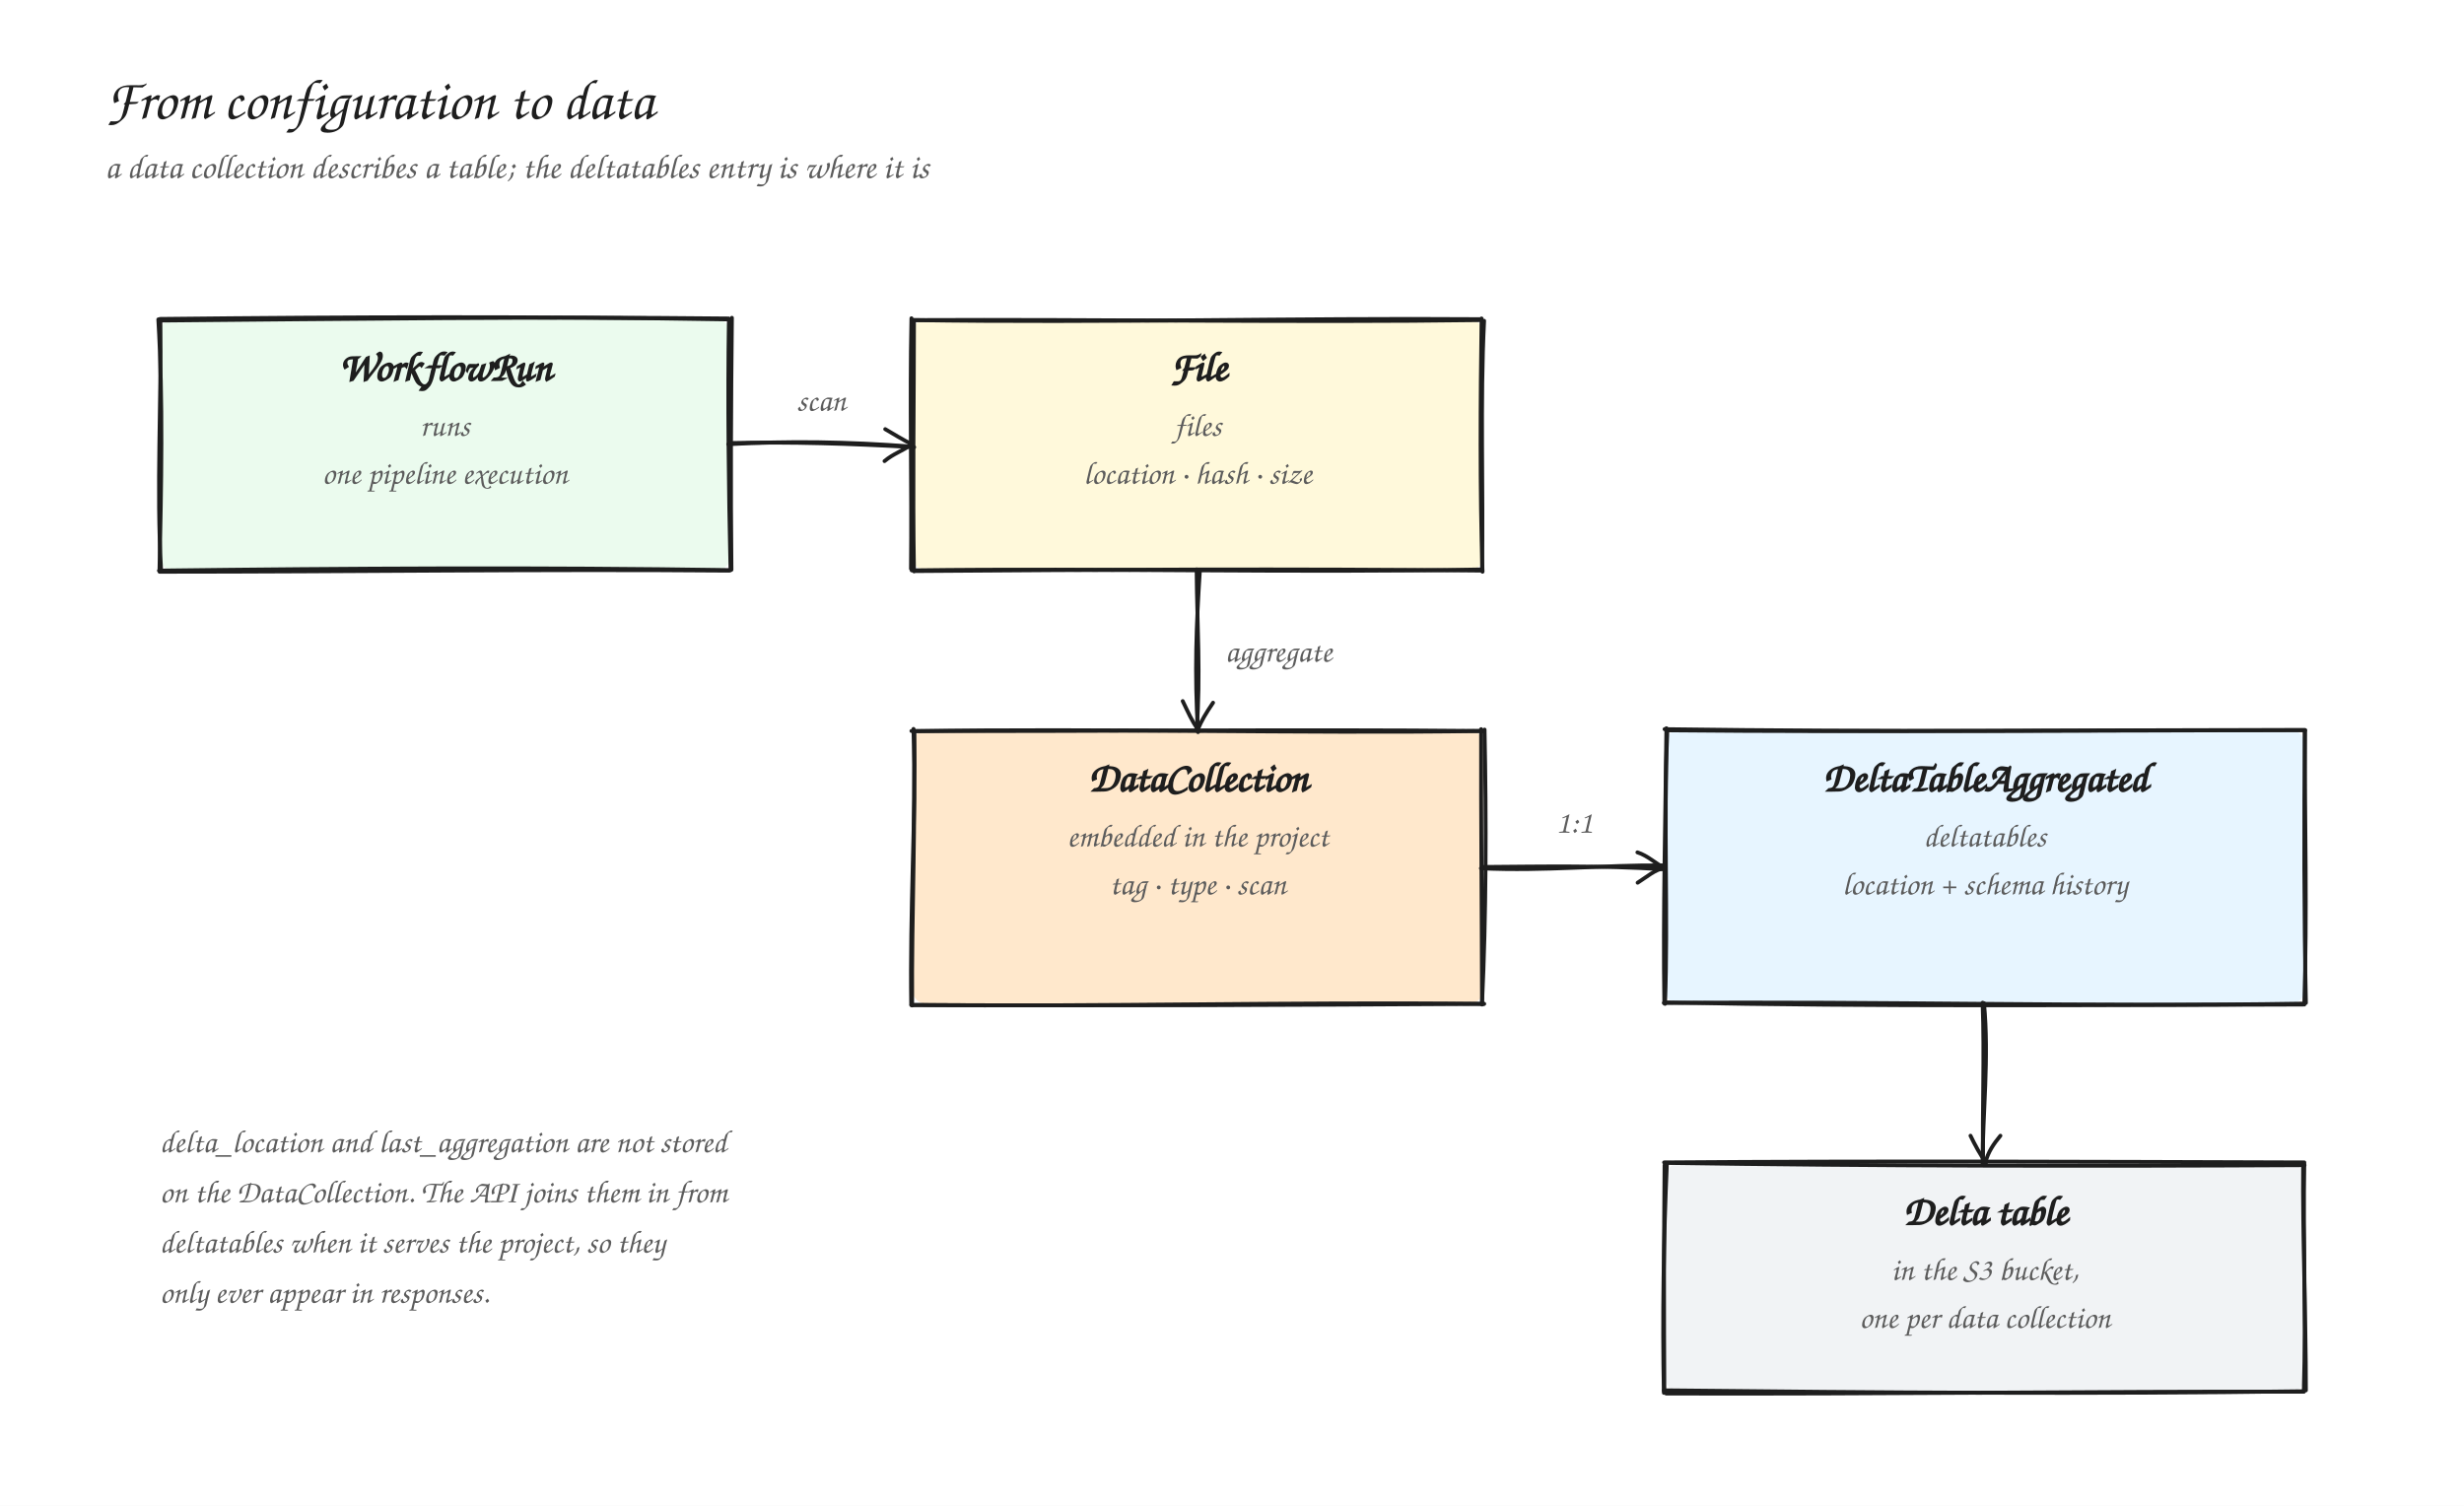
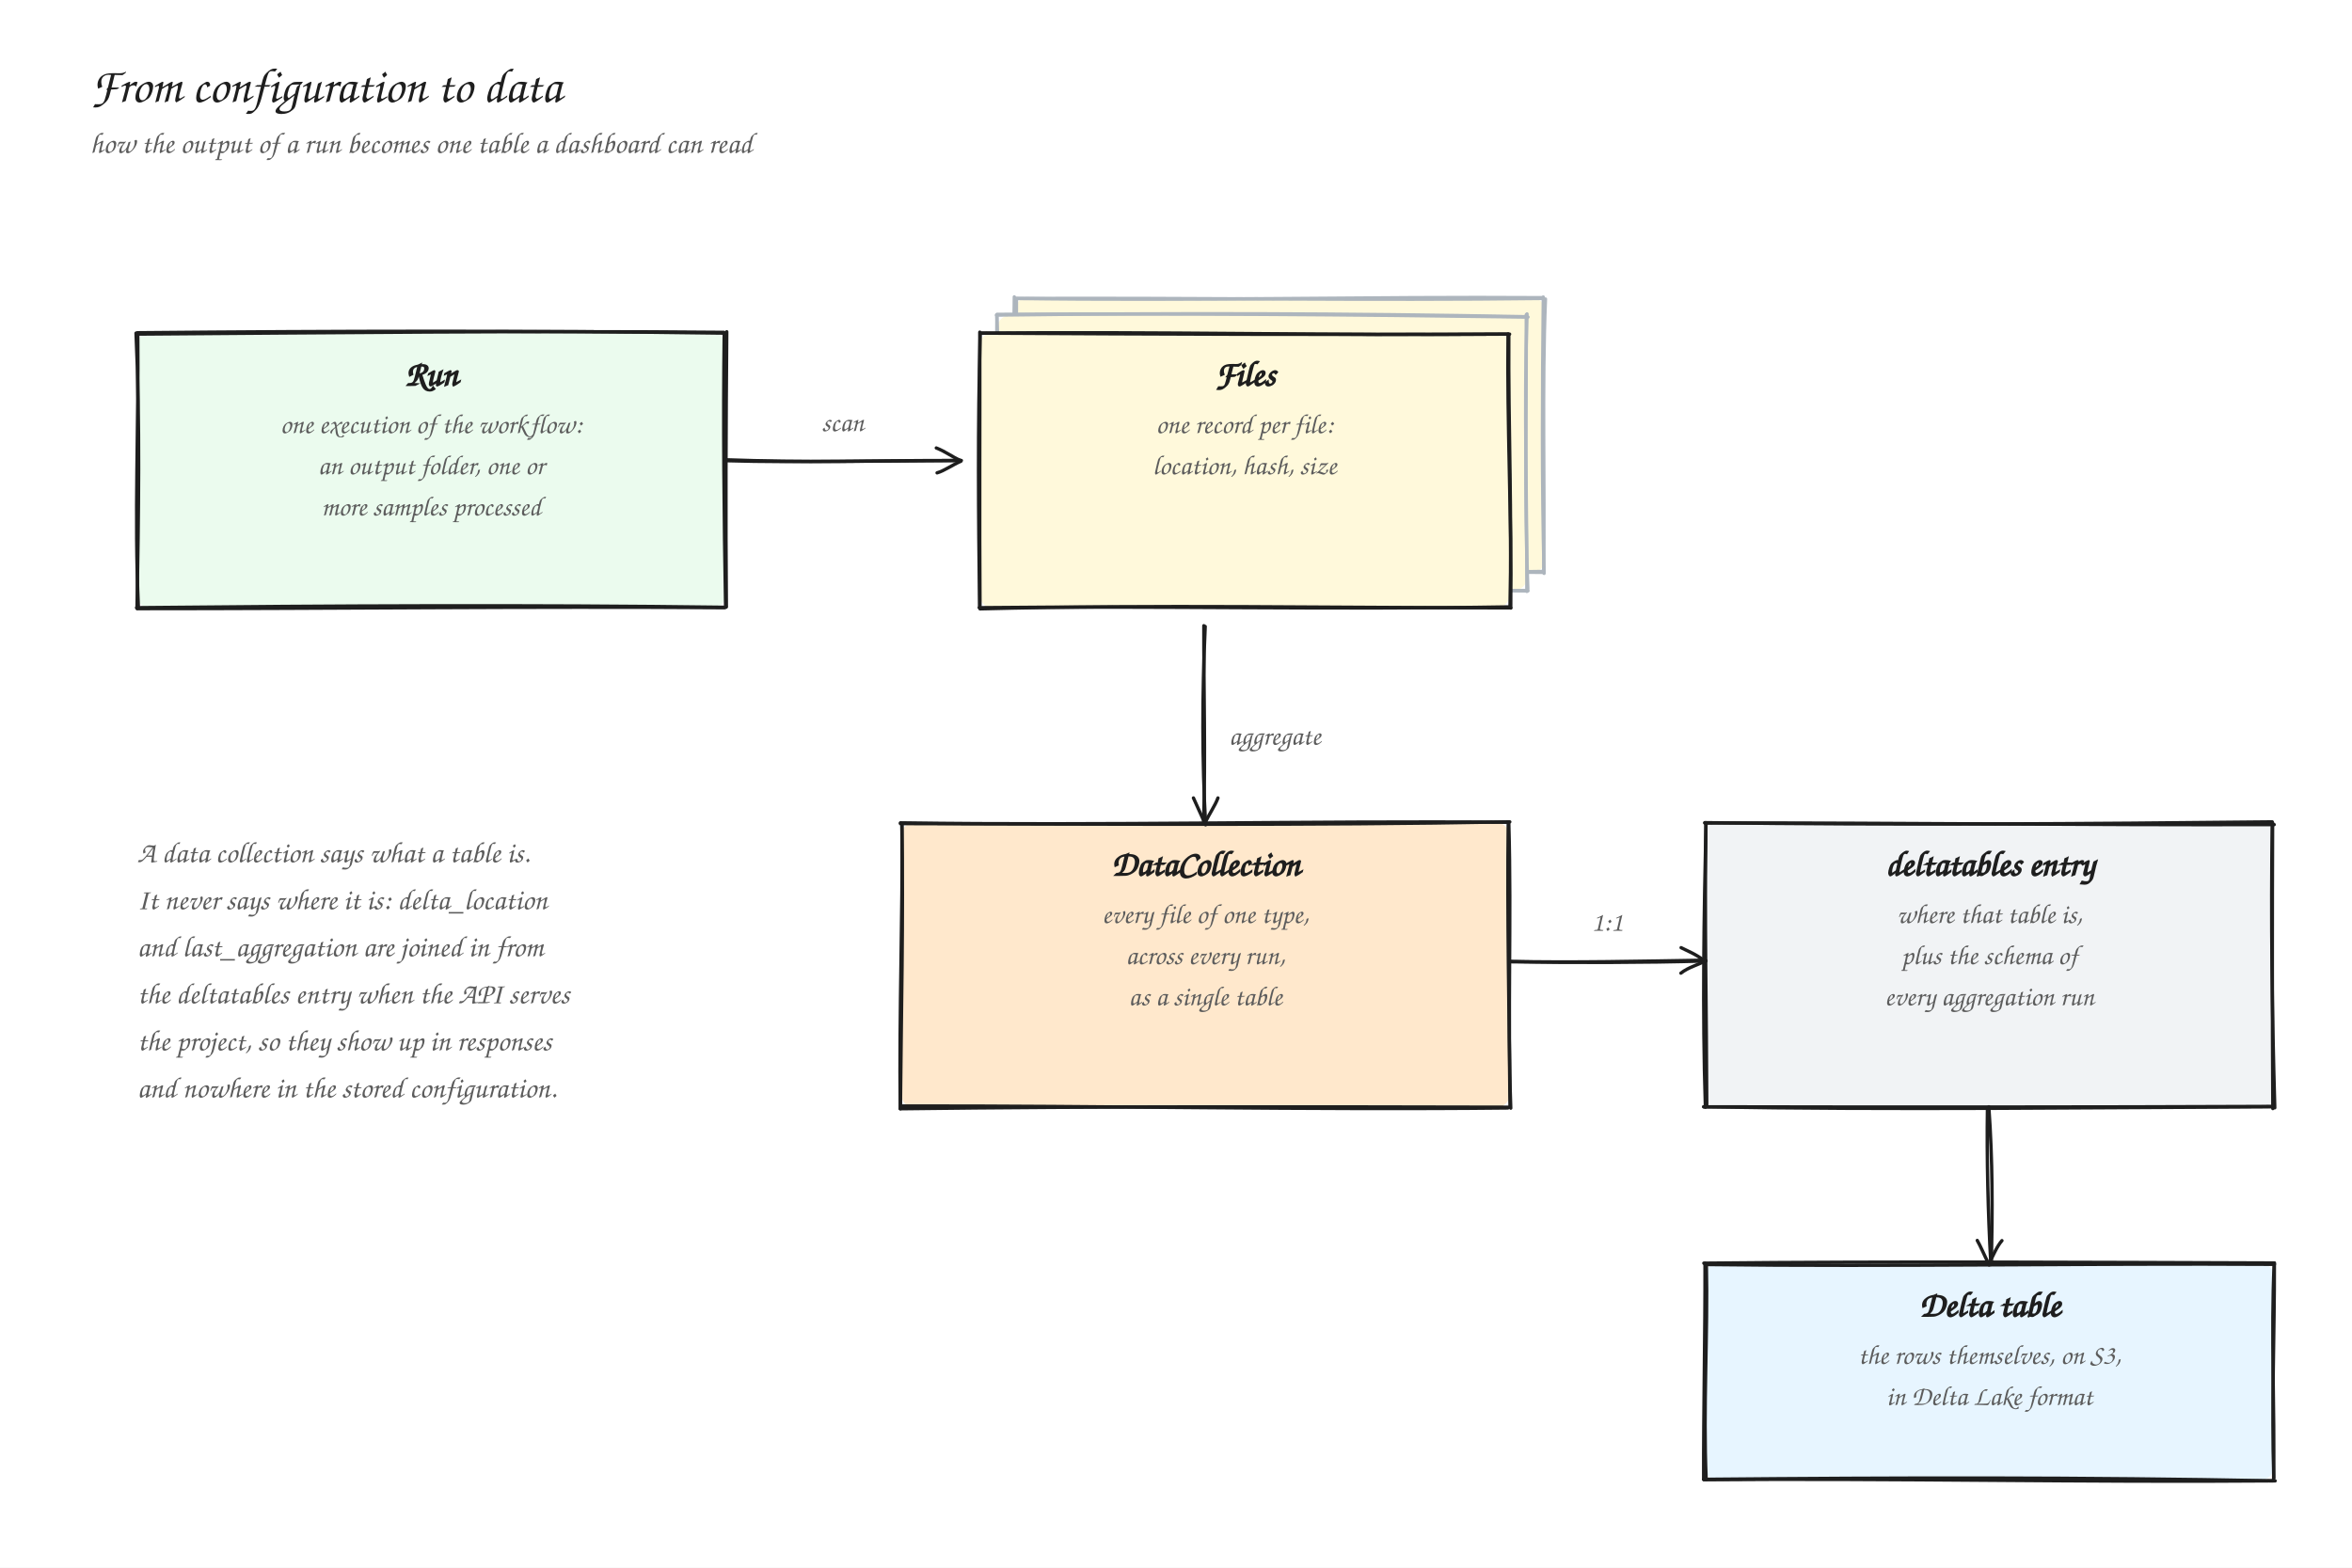
- <svg xmlns="http://www.w3.org/2000/svg" width="1080" height="660" viewBox="0 0 1080 660">
-   <rect width="1080" height="660" fill="#ffffff" />
+ <svg xmlns="http://www.w3.org/2000/svg" width="1200" height="800" viewBox="0 0 1200 800">
+   <rect width="1200" height="800" fill="#ffffff" />
  <text x="46.0" y="52.0" font-family="Virgil, Virgil GS, Excalifont, Comic Sans MS, Bradley Hand, cursive" font-size="25" fill="#1e1e1e" text-anchor="start" font-weight="normal">From configuration to data</text>
-   <text x="46.0" y="78.0" font-family="Virgil, Virgil GS, Excalifont, Comic Sans MS, Bradley Hand, cursive" font-size="15" fill="#5c5c5c" text-anchor="start" font-weight="normal">a data collection describes a table; the deltatables entry is where it is</text>
-   <rect x="70.0" y="140.0" width="250.0" height="110.0" rx="6" fill="#ebfbee" />
-   <path d="M70.1,139.8 C152.8,138.9 237.1,138.6 319.3,140.0" fill="none" stroke="#1e1e1e" stroke-width="1.7" stroke-linecap="round" />
-   <path d="M69.9,140.5 C151.9,139.8 235.3,138.7 319.4,139.6" fill="none" stroke="#1e1e1e" stroke-width="1.7" stroke-linecap="round" />
-   <path d="M320.8,139.3 C320.4,178.1 320.2,213.0 320.6,249.7" fill="none" stroke="#1e1e1e" stroke-width="1.7" stroke-linecap="round" />
-   <path d="M319.5,140.1 C318.9,175.4 319.4,214.3 320.2,249.8" fill="none" stroke="#1e1e1e" stroke-width="1.7" stroke-linecap="round" />
-   <path d="M320.3,249.9 C236.8,248.6 151.9,249.1 69.7,250.1" fill="none" stroke="#1e1e1e" stroke-width="1.7" stroke-linecap="round" />
-   <path d="M319.6,250.1 C236.5,249.4 154.3,250.6 70.0,250.6" fill="none" stroke="#1e1e1e" stroke-width="1.7" stroke-linecap="round" />
-   <path d="M69.9,250.4 C70.7,212.7 71.5,175.4 69.4,140.0" fill="none" stroke="#1e1e1e" stroke-width="1.7" stroke-linecap="round" />
-   <path d="M70.6,249.7 C68.5,213.9 70.8,176.9 70.3,140.2" fill="none" stroke="#1e1e1e" stroke-width="1.7" stroke-linecap="round" />
-   <text x="195.0" y="167.0" font-family="Virgil, Virgil GS, Excalifont, Comic Sans MS, Bradley Hand, cursive" font-size="18" fill="#1e1e1e" text-anchor="middle" font-weight="bold">WorkflowRun</text>
-   <text x="195.0" y="191.0" font-family="Virgil, Virgil GS, Excalifont, Comic Sans MS, Bradley Hand, cursive" font-size="14" fill="#5c5c5c" text-anchor="middle" font-weight="normal">runs</text>
-   <text x="195.0" y="212.0" font-family="Virgil, Virgil GS, Excalifont, Comic Sans MS, Bradley Hand, cursive" font-size="14" fill="#5c5c5c" text-anchor="middle" font-weight="normal">one pipeline execution</text>
-   <rect x="400.0" y="140.0" width="250.0" height="110.0" rx="6" fill="#fff9db" />
-   <path d="M400.0,140.3 C483.6,139.9 567.8,141.4 649.3,140.3" fill="none" stroke="#1e1e1e" stroke-width="1.7" stroke-linecap="round" />
-   <path d="M399.8,140.3 C483.8,141.6 567.7,139.3 649.2,139.9" fill="none" stroke="#1e1e1e" stroke-width="1.7" stroke-linecap="round" />
-   <path d="M649.4,139.6 C648.9,175.4 648.6,214.2 649.8,250.6" fill="none" stroke="#1e1e1e" stroke-width="1.7" stroke-linecap="round" />
-   <path d="M650.5,140.6 C648.7,176.5 650.2,214.6 649.6,249.9" fill="none" stroke="#1e1e1e" stroke-width="1.7" stroke-linecap="round" />
-   <path d="M649.5,249.6 C566.2,251.2 484.8,248.9 399.6,250.0" fill="none" stroke="#1e1e1e" stroke-width="1.7" stroke-linecap="round" />
-   <path d="M649.8,250.1 C567.0,249.2 481.7,249.7 400.7,250.3" fill="none" stroke="#1e1e1e" stroke-width="1.7" stroke-linecap="round" />
-   <path d="M400.6,250.4 C400.0,213.7 400.6,175.2 400.6,140.5" fill="none" stroke="#1e1e1e" stroke-width="1.7" stroke-linecap="round" />
-   <path d="M399.3,249.3 C399.7,213.0 398.7,177.1 399.5,139.5" fill="none" stroke="#1e1e1e" stroke-width="1.7" stroke-linecap="round" />
-   <text x="525.0" y="167.0" font-family="Virgil, Virgil GS, Excalifont, Comic Sans MS, Bradley Hand, cursive" font-size="18" fill="#1e1e1e" text-anchor="middle" font-weight="bold">File</text>
-   <text x="525.0" y="191.0" font-family="Virgil, Virgil GS, Excalifont, Comic Sans MS, Bradley Hand, cursive" font-size="14" fill="#5c5c5c" text-anchor="middle" font-weight="normal">files</text>
-   <text x="525.0" y="212.0" font-family="Virgil, Virgil GS, Excalifont, Comic Sans MS, Bradley Hand, cursive" font-size="14" fill="#5c5c5c" text-anchor="middle" font-weight="normal">location · hash · size</text>
-   <path d="M319.2,194.7 C346.0,193.2 371.3,193.6 399.1,195.7" fill="none" stroke="#1e1e1e" stroke-width="1.7" stroke-linecap="round" />
-   <path d="M319.7,194.2 C347.1,193.6 372.3,194.4 400.7,196.0" fill="none" stroke="#1e1e1e" stroke-width="1.7" stroke-linecap="round" />
-   <path d="M399.8,194.8 C395.8,192.8 390.9,189.8 388.0,188.1" fill="none" stroke="#1e1e1e" stroke-width="1.7" stroke-linecap="round" />
-   <path d="M400.0,194.5 C394.9,198.1 391.8,198.7 387.7,202.1" fill="none" stroke="#1e1e1e" stroke-width="1.7" stroke-linecap="round" />
-   <text x="360.0" y="180.0" font-family="Virgil, Virgil GS, Excalifont, Comic Sans MS, Bradley Hand, cursive" font-size="14" fill="#5c5c5c" text-anchor="middle" font-weight="normal">scan</text>
-   <rect x="400.0" y="320.0" width="250.0" height="120.0" rx="6" fill="#ffe8cc" />
-   <path d="M399.5,320.4 C484.5,320.6 565.9,319.6 650.1,320.4" fill="none" stroke="#1e1e1e" stroke-width="1.7" stroke-linecap="round" />
-   <path d="M400.6,320.5 C482.8,319.1 567.7,321.6 650.5,320.4" fill="none" stroke="#1e1e1e" stroke-width="1.7" stroke-linecap="round" />
-   <path d="M649.2,319.6 C649.1,360.1 649.5,398.5 649.6,440.3" fill="none" stroke="#1e1e1e" stroke-width="1.7" stroke-linecap="round" />
-   <path d="M650.7,319.8 C651.5,359.8 651.4,401.6 649.6,439.6" fill="none" stroke="#1e1e1e" stroke-width="1.7" stroke-linecap="round" />
-   <path d="M650.5,440.0 C565.7,439.1 483.7,441.3 400.2,440.5" fill="none" stroke="#1e1e1e" stroke-width="1.7" stroke-linecap="round" />
-   <path d="M650.4,440.0 C565.3,440.5 484.6,440.9 399.5,440.5" fill="none" stroke="#1e1e1e" stroke-width="1.7" stroke-linecap="round" />
-   <path d="M399.8,440.7 C399.5,401.0 401.5,359.7 400.4,319.5" fill="none" stroke="#1e1e1e" stroke-width="1.7" stroke-linecap="round" />
-   <path d="M399.4,440.5 C398.8,398.9 401.3,361.0 400.8,320.3" fill="none" stroke="#1e1e1e" stroke-width="1.7" stroke-linecap="round" />
-   <text x="525.0" y="347.0" font-family="Virgil, Virgil GS, Excalifont, Comic Sans MS, Bradley Hand, cursive" font-size="18" fill="#1e1e1e" text-anchor="middle" font-weight="bold">DataCollection</text>
-   <text x="525.0" y="371.0" font-family="Virgil, Virgil GS, Excalifont, Comic Sans MS, Bradley Hand, cursive" font-size="14" fill="#5c5c5c" text-anchor="middle" font-weight="normal">embedded in the project</text>
-   <text x="525.0" y="392.0" font-family="Virgil, Virgil GS, Excalifont, Comic Sans MS, Bradley Hand, cursive" font-size="14" fill="#5c5c5c" text-anchor="middle" font-weight="normal">tag · type · scan</text>
-   <path d="M525.9,250.3 C524.4,273.5 523.5,294.7 525.1,320.9" fill="none" stroke="#1e1e1e" stroke-width="1.7" stroke-linecap="round" />
-   <path d="M524.5,249.6 C524.7,274.8 526.3,295.5 524.5,320.2" fill="none" stroke="#1e1e1e" stroke-width="1.7" stroke-linecap="round" />
-   <path d="M524.9,320.0 C526.7,315.7 528.6,312.6 531.7,308.0" fill="none" stroke="#1e1e1e" stroke-width="1.7" stroke-linecap="round" />
-   <path d="M525.0,319.5 C522.7,316.7 520.6,311.8 518.4,307.3" fill="none" stroke="#1e1e1e" stroke-width="1.7" stroke-linecap="round" />
-   <text x="537.0" y="290.0" font-family="Virgil, Virgil GS, Excalifont, Comic Sans MS, Bradley Hand, cursive" font-size="14" fill="#5c5c5c" text-anchor="start" font-weight="normal">aggregate</text>
-   <rect x="730.0" y="320.0" width="280.0" height="120.0" rx="6" fill="#e7f5ff" />
-   <path d="M730.4,320.1 C821.7,321.0 915.6,319.9 1009.7,320.0" fill="none" stroke="#1e1e1e" stroke-width="1.7" stroke-linecap="round" />
-   <path d="M729.6,319.6 C823.5,320.9 915.4,320.2 1010.4,320.0" fill="none" stroke="#1e1e1e" stroke-width="1.7" stroke-linecap="round" />
-   <path d="M1010.2,320.0 C1010.2,360.8 1011.3,399.8 1010.0,440.3" fill="none" stroke="#1e1e1e" stroke-width="1.7" stroke-linecap="round" />
-   <path d="M1010.3,320.6 C1009.8,360.1 1009.9,401.4 1010.7,439.6" fill="none" stroke="#1e1e1e" stroke-width="1.7" stroke-linecap="round" />
-   <path d="M1009.4,439.9 C916.9,441.4 824.4,438.8 729.3,439.6" fill="none" stroke="#1e1e1e" stroke-width="1.7" stroke-linecap="round" />
-   <path d="M1009.4,440.3 C915.3,440.5 824.2,441.3 730.3,439.4" fill="none" stroke="#1e1e1e" stroke-width="1.7" stroke-linecap="round" />
-   <path d="M729.8,440.0 C731.2,401.5 729.1,361.4 730.8,320.5" fill="none" stroke="#1e1e1e" stroke-width="1.7" stroke-linecap="round" />
-   <path d="M729.5,439.7 C728.9,399.8 730.0,359.5 730.4,319.2" fill="none" stroke="#1e1e1e" stroke-width="1.7" stroke-linecap="round" />
-   <text x="870.0" y="347.0" font-family="Virgil, Virgil GS, Excalifont, Comic Sans MS, Bradley Hand, cursive" font-size="18" fill="#1e1e1e" text-anchor="middle" font-weight="bold">DeltaTableAggregated</text>
-   <text x="870.0" y="371.0" font-family="Virgil, Virgil GS, Excalifont, Comic Sans MS, Bradley Hand, cursive" font-size="14" fill="#5c5c5c" text-anchor="middle" font-weight="normal">deltatables</text>
-   <text x="870.0" y="392.0" font-family="Virgil, Virgil GS, Excalifont, Comic Sans MS, Bradley Hand, cursive" font-size="14" fill="#5c5c5c" text-anchor="middle" font-weight="normal">location + schema history</text>
-   <path d="M650.2,380.0 C676.9,379.8 701.4,379.3 729.1,381.0" fill="none" stroke="#1e1e1e" stroke-width="1.7" stroke-linecap="round" />
-   <path d="M649.1,380.6 C677.8,381.9 701.8,379.1 729.5,379.3" fill="none" stroke="#1e1e1e" stroke-width="1.7" stroke-linecap="round" />
-   <path d="M729.6,380.4 C725.7,378.6 722.4,375.1 717.7,373.6" fill="none" stroke="#1e1e1e" stroke-width="1.7" stroke-linecap="round" />
-   <path d="M729.6,380.4 C725.1,381.3 722.1,384.2 717.8,386.9" fill="none" stroke="#1e1e1e" stroke-width="1.7" stroke-linecap="round" />
-   <text x="690.0" y="365.0" font-family="Virgil, Virgil GS, Excalifont, Comic Sans MS, Bradley Hand, cursive" font-size="14" fill="#5c5c5c" text-anchor="middle" font-weight="normal">1:1</text>
-   <rect x="730.0" y="510.0" width="280.0" height="100.0" rx="6" fill="#f1f3f5" />
-   <path d="M729.9,509.7 C822.0,511.1 915.3,511.2 1010.1,510.7" fill="none" stroke="#1e1e1e" stroke-width="1.7" stroke-linecap="round" />
-   <path d="M729.4,509.5 C822.6,508.8 916.8,509.2 1009.3,509.5" fill="none" stroke="#1e1e1e" stroke-width="1.7" stroke-linecap="round" />
-   <path d="M1010.0,509.5 C1009.4,542.7 1010.8,576.0 1009.8,609.2" fill="none" stroke="#1e1e1e" stroke-width="1.7" stroke-linecap="round" />
-   <path d="M1009.5,510.0 C1009.2,541.8 1010.7,576.8 1010.7,609.4" fill="none" stroke="#1e1e1e" stroke-width="1.7" stroke-linecap="round" />
-   <path d="M1009.8,610.0 C917.7,609.8 823.3,611.1 730.3,610.8" fill="none" stroke="#1e1e1e" stroke-width="1.7" stroke-linecap="round" />
-   <path d="M1009.8,609.8 C916.2,611.1 824.0,610.4 729.3,609.4" fill="none" stroke="#1e1e1e" stroke-width="1.7" stroke-linecap="round" />
-   <path d="M729.3,610.5 C728.6,577.4 729.2,542.3 730.6,510.3" fill="none" stroke="#1e1e1e" stroke-width="1.7" stroke-linecap="round" />
-   <path d="M729.5,609.9 C729.3,575.8 729.3,543.2 729.6,510.7" fill="none" stroke="#1e1e1e" stroke-width="1.7" stroke-linecap="round" />
-   <text x="870.0" y="537.0" font-family="Virgil, Virgil GS, Excalifont, Comic Sans MS, Bradley Hand, cursive" font-size="18" fill="#1e1e1e" text-anchor="middle" font-weight="bold">Delta table</text>
-   <text x="870.0" y="561.0" font-family="Virgil, Virgil GS, Excalifont, Comic Sans MS, Bradley Hand, cursive" font-size="14" fill="#5c5c5c" text-anchor="middle" font-weight="normal">in the S3 bucket,</text>
-   <text x="870.0" y="582.0" font-family="Virgil, Virgil GS, Excalifont, Comic Sans MS, Bradley Hand, cursive" font-size="14" fill="#5c5c5c" text-anchor="middle" font-weight="normal">one per data collection</text>
-   <path d="M869.6,439.7 C871.9,463.5 869.0,488.5 869.0,509.8" fill="none" stroke="#1e1e1e" stroke-width="1.7" stroke-linecap="round" />
-   <path d="M869.0,439.5 C869.9,463.3 868.8,486.7 869.2,509.8" fill="none" stroke="#1e1e1e" stroke-width="1.7" stroke-linecap="round" />
-   <path d="M870.1,510.0 C871.3,504.9 874.0,501.2 876.8,497.8" fill="none" stroke="#1e1e1e" stroke-width="1.7" stroke-linecap="round" />
-   <path d="M870.5,509.6 C868.2,506.6 865.4,501.4 863.7,497.8" fill="none" stroke="#1e1e1e" stroke-width="1.7" stroke-linecap="round" />
-   <text x="70.0" y="505.0" font-family="Virgil, Virgil GS, Excalifont, Comic Sans MS, Bradley Hand, cursive" font-size="14" fill="#5c5c5c" text-anchor="start" font-weight="normal">delta_location and last_aggregation are not stored</text>
-   <text x="70.0" y="527.0" font-family="Virgil, Virgil GS, Excalifont, Comic Sans MS, Bradley Hand, cursive" font-size="14" fill="#5c5c5c" text-anchor="start" font-weight="normal">on the DataCollection. The API joins them in from</text>
-   <text x="70.0" y="549.0" font-family="Virgil, Virgil GS, Excalifont, Comic Sans MS, Bradley Hand, cursive" font-size="14" fill="#5c5c5c" text-anchor="start" font-weight="normal">deltatables when it serves the project, so they</text>
-   <text x="70.0" y="571.0" font-family="Virgil, Virgil GS, Excalifont, Comic Sans MS, Bradley Hand, cursive" font-size="14" fill="#5c5c5c" text-anchor="start" font-weight="normal">only ever appear in responses.</text>
+   <text x="46.0" y="78.0" font-family="Virgil, Virgil GS, Excalifont, Comic Sans MS, Bradley Hand, cursive" font-size="15" fill="#5c5c5c" text-anchor="start" font-weight="normal">how the output of a run becomes one table a dashboard can read</text>
+   <rect x="70.0" y="170.0" width="300.0" height="140.0" rx="6" fill="#ebfbee" />
+   <path d="M70.1,169.8 C169.4,168.9 270.5,168.6 369.3,170.0" fill="none" stroke="#1e1e1e" stroke-width="1.7" stroke-linecap="round" />
+   <path d="M69.9,170.5 C168.5,169.8 268.6,168.7 369.4,169.6" fill="none" stroke="#1e1e1e" stroke-width="1.7" stroke-linecap="round" />
+   <path d="M370.8,169.3 C370.4,218.1 370.2,263.0 370.6,309.7" fill="none" stroke="#1e1e1e" stroke-width="1.7" stroke-linecap="round" />
+   <path d="M369.5,170.1 C368.9,215.4 369.4,264.3 370.2,309.8" fill="none" stroke="#1e1e1e" stroke-width="1.7" stroke-linecap="round" />
+   <path d="M370.3,309.9 C270.2,308.6 168.6,309.1 69.7,310.1" fill="none" stroke="#1e1e1e" stroke-width="1.7" stroke-linecap="round" />
+   <path d="M369.6,310.1 C269.9,309.4 170.9,310.6 70.0,310.6" fill="none" stroke="#1e1e1e" stroke-width="1.7" stroke-linecap="round" />
+   <path d="M69.9,310.4 C70.7,262.7 71.5,215.4 69.4,170.0" fill="none" stroke="#1e1e1e" stroke-width="1.7" stroke-linecap="round" />
+   <path d="M70.6,309.7 C68.5,263.9 70.8,216.9 70.3,170.2" fill="none" stroke="#1e1e1e" stroke-width="1.7" stroke-linecap="round" />
+   <text x="220.0" y="197.0" font-family="Virgil, Virgil GS, Excalifont, Comic Sans MS, Bradley Hand, cursive" font-size="18" fill="#1e1e1e" text-anchor="middle" font-weight="bold">Run</text>
+   <text x="220.0" y="221.0" font-family="Virgil, Virgil GS, Excalifont, Comic Sans MS, Bradley Hand, cursive" font-size="14" fill="#5c5c5c" text-anchor="middle" font-weight="normal">one execution of the workflow:</text>
+   <text x="220.0" y="242.0" font-family="Virgil, Virgil GS, Excalifont, Comic Sans MS, Bradley Hand, cursive" font-size="14" fill="#5c5c5c" text-anchor="middle" font-weight="normal">an output folder, one or</text>
+   <text x="220.0" y="263.0" font-family="Virgil, Virgil GS, Excalifont, Comic Sans MS, Bradley Hand, cursive" font-size="14" fill="#5c5c5c" text-anchor="middle" font-weight="normal">more samples processed</text>
+   <rect x="518.0" y="152.0" width="270.0" height="140.0" rx="6" fill="#fff9db" />
+   <path d="M518.0,152.3 C608.3,151.9 699.1,153.4 787.3,152.3" fill="none" stroke="#adb5bd" stroke-width="1.7" stroke-linecap="round" />
+   <path d="M517.8,152.3 C608.5,153.6 699.0,151.3 787.2,151.9" fill="none" stroke="#adb5bd" stroke-width="1.7" stroke-linecap="round" />
+   <path d="M787.4,151.6 C786.9,197.4 786.6,246.2 787.8,292.6" fill="none" stroke="#adb5bd" stroke-width="1.7" stroke-linecap="round" />
+   <path d="M788.5,152.6 C786.7,198.5 788.2,246.6 787.6,291.9" fill="none" stroke="#adb5bd" stroke-width="1.7" stroke-linecap="round" />
+   <path d="M787.5,291.6 C697.5,293.2 609.5,290.9 517.6,292.0" fill="none" stroke="#adb5bd" stroke-width="1.7" stroke-linecap="round" />
+   <path d="M787.8,292.1 C698.3,291.2 606.4,291.7 518.7,292.3" fill="none" stroke="#adb5bd" stroke-width="1.7" stroke-linecap="round" />
+   <path d="M518.6,292.4 C518.0,245.7 518.6,197.2 518.6,152.5" fill="none" stroke="#adb5bd" stroke-width="1.7" stroke-linecap="round" />
+   <path d="M517.3,291.3 C517.7,245.0 516.7,199.1 517.5,151.5" fill="none" stroke="#adb5bd" stroke-width="1.7" stroke-linecap="round" />
+   <rect x="509.0" y="161.0" width="270.0" height="140.0" rx="6" fill="#fff9db" />
+   <path d="M508.4,160.8 C598.5,159.6 687.4,159.9 778.2,161.6" fill="none" stroke="#adb5bd" stroke-width="1.7" stroke-linecap="round" />
+   <path d="M508.8,160.4 C599.4,159.9 688.2,160.5 779.6,161.8" fill="none" stroke="#adb5bd" stroke-width="1.7" stroke-linecap="round" />
+   <path d="M778.7,160.6 C778.9,207.6 777.7,253.1 779.5,300.5" fill="none" stroke="#adb5bd" stroke-width="1.7" stroke-linecap="round" />
+   <path d="M779.1,160.2 C777.5,209.1 779.1,253.2 779.0,301.8" fill="none" stroke="#adb5bd" stroke-width="1.7" stroke-linecap="round" />
+   <path d="M778.5,301.4 C690.2,301.6 598.2,300.6 509.1,301.4" fill="none" stroke="#adb5bd" stroke-width="1.7" stroke-linecap="round" />
+   <path d="M779.6,301.5 C688.5,300.1 600.0,302.6 509.5,301.4" fill="none" stroke="#adb5bd" stroke-width="1.7" stroke-linecap="round" />
+   <path d="M508.2,300.6 C508.1,254.4 508.5,206.2 508.6,161.3" fill="none" stroke="#adb5bd" stroke-width="1.7" stroke-linecap="round" />
+   <path d="M509.7,300.8 C510.5,254.2 510.4,209.2 508.6,160.6" fill="none" stroke="#adb5bd" stroke-width="1.7" stroke-linecap="round" />
+   <rect x="500.0" y="170.0" width="270.0" height="140.0" rx="6" fill="#fff9db" />
+   <path d="M500.5,170.0 C589.0,169.1 680.4,171.3 770.2,170.5" fill="none" stroke="#1e1e1e" stroke-width="1.7" stroke-linecap="round" />
+   <path d="M500.4,170.0 C588.7,170.5 681.3,170.9 769.5,170.5" fill="none" stroke="#1e1e1e" stroke-width="1.7" stroke-linecap="round" />
+   <path d="M769.8,170.7 C769.5,217.6 771.5,263.0 770.4,309.5" fill="none" stroke="#1e1e1e" stroke-width="1.7" stroke-linecap="round" />
+   <path d="M769.4,170.5 C768.8,215.6 771.3,264.3 770.8,310.3" fill="none" stroke="#1e1e1e" stroke-width="1.7" stroke-linecap="round" />
+   <path d="M770.8,310.2 C679.5,310.2 588.8,308.4 500.0,310.7" fill="none" stroke="#1e1e1e" stroke-width="1.7" stroke-linecap="round" />
+   <path d="M769.6,309.7 C679.8,311.2 591.0,309.1 499.6,310.1" fill="none" stroke="#1e1e1e" stroke-width="1.7" stroke-linecap="round" />
+   <path d="M499.8,309.9 C499.2,263.1 498.8,218.0 500.1,170.6" fill="none" stroke="#1e1e1e" stroke-width="1.7" stroke-linecap="round" />
+   <path d="M500.0,309.2 C499.7,264.7 500.0,216.8 499.9,169.5" fill="none" stroke="#1e1e1e" stroke-width="1.7" stroke-linecap="round" />
+   <text x="635.0" y="197.0" font-family="Virgil, Virgil GS, Excalifont, Comic Sans MS, Bradley Hand, cursive" font-size="18" fill="#1e1e1e" text-anchor="middle" font-weight="bold">Files</text>
+   <text x="635.0" y="221.0" font-family="Virgil, Virgil GS, Excalifont, Comic Sans MS, Bradley Hand, cursive" font-size="14" fill="#5c5c5c" text-anchor="middle" font-weight="normal">one record per file:</text>
+   <text x="635.0" y="242.0" font-family="Virgil, Virgil GS, Excalifont, Comic Sans MS, Bradley Hand, cursive" font-size="14" fill="#5c5c5c" text-anchor="middle" font-weight="normal">location, hash, size</text>
+   <path d="M370.5,235.1 C408.0,236.2 448.7,234.9 489.7,235.0" fill="none" stroke="#1e1e1e" stroke-width="1.7" stroke-linecap="round" />
+   <path d="M369.5,234.6 C410.2,236.1 448.4,235.2 490.5,235.0" fill="none" stroke="#1e1e1e" stroke-width="1.7" stroke-linecap="round" />
+   <path d="M490.1,235.0 C486.0,233.3 482.6,230.5 477.7,228.6" fill="none" stroke="#1e1e1e" stroke-width="1.7" stroke-linecap="round" />
+   <path d="M490.2,235.4 C485.8,237.3 481.7,240.3 478.1,241.3" fill="none" stroke="#1e1e1e" stroke-width="1.7" stroke-linecap="round" />
+   <text x="430.0" y="220.0" font-family="Virgil, Virgil GS, Excalifont, Comic Sans MS, Bradley Hand, cursive" font-size="14" fill="#5c5c5c" text-anchor="middle" font-weight="normal">scan</text>
+   <rect x="460.0" y="420.0" width="310.0" height="145.0" rx="6" fill="#ffe8cc" />
+   <path d="M459.4,419.9 C563.5,421.4 667.8,418.8 769.3,419.6" fill="none" stroke="#1e1e1e" stroke-width="1.7" stroke-linecap="round" />
+   <path d="M459.4,420.3 C562.0,420.5 667.6,421.3 770.3,419.4" fill="none" stroke="#1e1e1e" stroke-width="1.7" stroke-linecap="round" />
+   <path d="M769.8,420.0 C771.2,469.8 769.1,518.1 770.8,565.5" fill="none" stroke="#1e1e1e" stroke-width="1.7" stroke-linecap="round" />
+   <path d="M769.5,419.7 C768.9,468.1 770.0,516.2 770.4,564.2" fill="none" stroke="#1e1e1e" stroke-width="1.7" stroke-linecap="round" />
+   <path d="M770.2,565.0 C666.8,564.8 561.8,564.5 459.3,565.8" fill="none" stroke="#1e1e1e" stroke-width="1.7" stroke-linecap="round" />
+   <path d="M769.3,565.4 C667.6,566.5 562.1,564.2 459.6,564.4" fill="none" stroke="#1e1e1e" stroke-width="1.7" stroke-linecap="round" />
+   <path d="M459.4,565.7 C459.8,518.0 461.0,467.6 460.1,420.3" fill="none" stroke="#1e1e1e" stroke-width="1.7" stroke-linecap="round" />
+   <path d="M459.3,565.7 C458.7,515.3 460.6,468.1 460.2,420.5" fill="none" stroke="#1e1e1e" stroke-width="1.7" stroke-linecap="round" />
+   <text x="615.0" y="447.0" font-family="Virgil, Virgil GS, Excalifont, Comic Sans MS, Bradley Hand, cursive" font-size="18" fill="#1e1e1e" text-anchor="middle" font-weight="bold">DataCollection</text>
+   <text x="615.0" y="471.0" font-family="Virgil, Virgil GS, Excalifont, Comic Sans MS, Bradley Hand, cursive" font-size="14" fill="#5c5c5c" text-anchor="middle" font-weight="normal">every file of one type,</text>
+   <text x="615.0" y="492.0" font-family="Virgil, Virgil GS, Excalifont, Comic Sans MS, Bradley Hand, cursive" font-size="14" fill="#5c5c5c" text-anchor="middle" font-weight="normal">across every run,</text>
+   <text x="615.0" y="513.0" font-family="Virgil, Virgil GS, Excalifont, Comic Sans MS, Bradley Hand, cursive" font-size="14" fill="#5c5c5c" text-anchor="middle" font-weight="normal">as a single table</text>
+   <path d="M614.9,319.7 C613.3,354.8 613.3,388.1 615.1,420.9" fill="none" stroke="#1e1e1e" stroke-width="1.7" stroke-linecap="round" />
+   <path d="M614.2,319.3 C614.1,351.9 615.1,385.6 614.1,419.4" fill="none" stroke="#1e1e1e" stroke-width="1.7" stroke-linecap="round" />
+   <path d="M615.0,419.7 C616.8,415.5 619.9,411.3 621.4,407.2" fill="none" stroke="#1e1e1e" stroke-width="1.7" stroke-linecap="round" />
+   <path d="M614.7,420.0 C612.3,414.9 611.1,411.9 608.9,407.2" fill="none" stroke="#1e1e1e" stroke-width="1.7" stroke-linecap="round" />
+   <text x="627.0" y="380.0" font-family="Virgil, Virgil GS, Excalifont, Comic Sans MS, Bradley Hand, cursive" font-size="14" fill="#5c5c5c" text-anchor="start" font-weight="normal">aggregate</text>
+   <rect x="870.0" y="420.0" width="290.0" height="145.0" rx="6" fill="#f1f3f5" />
+   <path d="M869.8,420.0 C967.7,419.8 1063.3,421.1 1160.3,420.8" fill="none" stroke="#1e1e1e" stroke-width="1.7" stroke-linecap="round" />
+   <path d="M869.8,419.8 C966.2,421.1 1064.0,420.4 1159.3,419.4" fill="none" stroke="#1e1e1e" stroke-width="1.7" stroke-linecap="round" />
+   <path d="M1159.3,420.5 C1158.6,469.1 1159.2,515.6 1160.6,565.3" fill="none" stroke="#1e1e1e" stroke-width="1.7" stroke-linecap="round" />
+   <path d="M1159.5,419.9 C1159.3,467.5 1159.3,516.5 1159.6,565.7" fill="none" stroke="#1e1e1e" stroke-width="1.7" stroke-linecap="round" />
+   <path d="M1159.7,564.8 C1064.8,565.2 965.8,566.5 869.2,564.8" fill="none" stroke="#1e1e1e" stroke-width="1.7" stroke-linecap="round" />
+   <path d="M1159.2,564.6 C1063.3,565.0 965.7,565.0 869.3,564.8" fill="none" stroke="#1e1e1e" stroke-width="1.7" stroke-linecap="round" />
+   <path d="M870.1,565.0 C868.5,515.1 869.4,467.5 870.4,420.3" fill="none" stroke="#1e1e1e" stroke-width="1.7" stroke-linecap="round" />
+   <path d="M870.8,564.4 C870.7,517.9 869.6,467.8 870.4,420.2" fill="none" stroke="#1e1e1e" stroke-width="1.7" stroke-linecap="round" />
+   <text x="1015.0" y="447.0" font-family="Virgil, Virgil GS, Excalifont, Comic Sans MS, Bradley Hand, cursive" font-size="18" fill="#1e1e1e" text-anchor="middle" font-weight="bold">deltatables entry</text>
+   <text x="1015.0" y="471.0" font-family="Virgil, Virgil GS, Excalifont, Comic Sans MS, Bradley Hand, cursive" font-size="14" fill="#5c5c5c" text-anchor="middle" font-weight="normal">where that table is,</text>
+   <text x="1015.0" y="492.0" font-family="Virgil, Virgil GS, Excalifont, Comic Sans MS, Bradley Hand, cursive" font-size="14" fill="#5c5c5c" text-anchor="middle" font-weight="normal">plus the schema of</text>
+   <text x="1015.0" y="513.0" font-family="Virgil, Virgil GS, Excalifont, Comic Sans MS, Bradley Hand, cursive" font-size="14" fill="#5c5c5c" text-anchor="middle" font-weight="normal">every aggregation run</text>
+   <path d="M770.5,490.6 C801.5,491.3 838.2,490.5 869.3,490.0" fill="none" stroke="#1e1e1e" stroke-width="1.7" stroke-linecap="round" />
+   <path d="M770.2,490.8 C803.4,491.3 837.9,491.3 870.4,490.4" fill="none" stroke="#1e1e1e" stroke-width="1.7" stroke-linecap="round" />
+   <path d="M869.6,490.3 C865.3,486.9 861.0,485.3 857.7,483.6" fill="none" stroke="#1e1e1e" stroke-width="1.7" stroke-linecap="round" />
+   <path d="M870.3,490.2 C866.1,492.6 861.7,493.4 857.6,496.6" fill="none" stroke="#1e1e1e" stroke-width="1.7" stroke-linecap="round" />
+   <text x="820.0" y="475.0" font-family="Virgil, Virgil GS, Excalifont, Comic Sans MS, Bradley Hand, cursive" font-size="14" fill="#5c5c5c" text-anchor="middle" font-weight="normal">1:1</text>
+   <rect x="870.0" y="645.0" width="290.0" height="110.0" rx="6" fill="#e7f5ff" />
+   <path d="M869.3,644.6 C967.2,643.6 1064.1,644.2 1160.4,644.5" fill="none" stroke="#1e1e1e" stroke-width="1.7" stroke-linecap="round" />
+   <path d="M870.0,645.3 C967.4,646.5 1063.3,644.6 1160.4,645.2" fill="none" stroke="#1e1e1e" stroke-width="1.7" stroke-linecap="round" />
+   <path d="M1160.4,644.7 C1160.5,680.3 1158.9,717.5 1160.1,754.2" fill="none" stroke="#1e1e1e" stroke-width="1.7" stroke-linecap="round" />
+   <path d="M1160.3,644.7 C1158.6,680.9 1160.6,718.9 1160.0,754.9" fill="none" stroke="#1e1e1e" stroke-width="1.7" stroke-linecap="round" />
+   <path d="M1160.8,755.7 C1063.2,753.8 967.9,754.0 869.2,754.9" fill="none" stroke="#1e1e1e" stroke-width="1.7" stroke-linecap="round" />
+   <path d="M1159.5,755.7 C1064.4,756.5 966.5,754.3 869.5,755.1" fill="none" stroke="#1e1e1e" stroke-width="1.7" stroke-linecap="round" />
+   <path d="M870.5,755.0 C868.9,718.4 871.4,680.5 870.6,645.3" fill="none" stroke="#1e1e1e" stroke-width="1.7" stroke-linecap="round" />
+   <path d="M869.2,755.0 C869.1,719.6 870.0,680.1 869.9,644.7" fill="none" stroke="#1e1e1e" stroke-width="1.7" stroke-linecap="round" />
+   <text x="1015.0" y="672.0" font-family="Virgil, Virgil GS, Excalifont, Comic Sans MS, Bradley Hand, cursive" font-size="18" fill="#1e1e1e" text-anchor="middle" font-weight="bold">Delta table</text>
+   <text x="1015.0" y="696.0" font-family="Virgil, Virgil GS, Excalifont, Comic Sans MS, Bradley Hand, cursive" font-size="14" fill="#5c5c5c" text-anchor="middle" font-weight="normal">the rows themselves, on S3,</text>
+   <text x="1015.0" y="717.0" font-family="Virgil, Virgil GS, Excalifont, Comic Sans MS, Bradley Hand, cursive" font-size="14" fill="#5c5c5c" text-anchor="middle" font-weight="normal">in Delta Lake format</text>
+   <path d="M1014.0,565.5 C1013.6,591.0 1014.3,619.7 1015.7,644.2" fill="none" stroke="#1e1e1e" stroke-width="1.7" stroke-linecap="round" />
+   <path d="M1014.7,564.8 C1016.7,592.5 1016.6,617.5 1016.0,645.2" fill="none" stroke="#1e1e1e" stroke-width="1.7" stroke-linecap="round" />
+   <path d="M1014.6,645.3 C1016.9,640.7 1018.9,635.9 1021.4,633.1" fill="none" stroke="#1e1e1e" stroke-width="1.7" stroke-linecap="round" />
+   <path d="M1014.9,645.5 C1012.3,640.4 1010.6,636.1 1008.8,633.0" fill="none" stroke="#1e1e1e" stroke-width="1.7" stroke-linecap="round" />
+   <text x="70.0" y="440.0" font-family="Virgil, Virgil GS, Excalifont, Comic Sans MS, Bradley Hand, cursive" font-size="15" fill="#5c5c5c" text-anchor="start" font-weight="normal">A data collection says what a table is.</text>
+   <text x="70.0" y="464.0" font-family="Virgil, Virgil GS, Excalifont, Comic Sans MS, Bradley Hand, cursive" font-size="15" fill="#5c5c5c" text-anchor="start" font-weight="normal">It never says where it is: delta_location</text>
+   <text x="70.0" y="488.0" font-family="Virgil, Virgil GS, Excalifont, Comic Sans MS, Bradley Hand, cursive" font-size="15" fill="#5c5c5c" text-anchor="start" font-weight="normal">and last_aggregation are joined in from</text>
+   <text x="70.0" y="512.0" font-family="Virgil, Virgil GS, Excalifont, Comic Sans MS, Bradley Hand, cursive" font-size="15" fill="#5c5c5c" text-anchor="start" font-weight="normal">the deltatables entry when the API serves</text>
+   <text x="70.0" y="536.0" font-family="Virgil, Virgil GS, Excalifont, Comic Sans MS, Bradley Hand, cursive" font-size="15" fill="#5c5c5c" text-anchor="start" font-weight="normal">the project, so they show up in responses</text>
+   <text x="70.0" y="560.0" font-family="Virgil, Virgil GS, Excalifont, Comic Sans MS, Bradley Hand, cursive" font-size="15" fill="#5c5c5c" text-anchor="start" font-weight="normal">and nowhere in the stored configuration.</text>
</svg>
